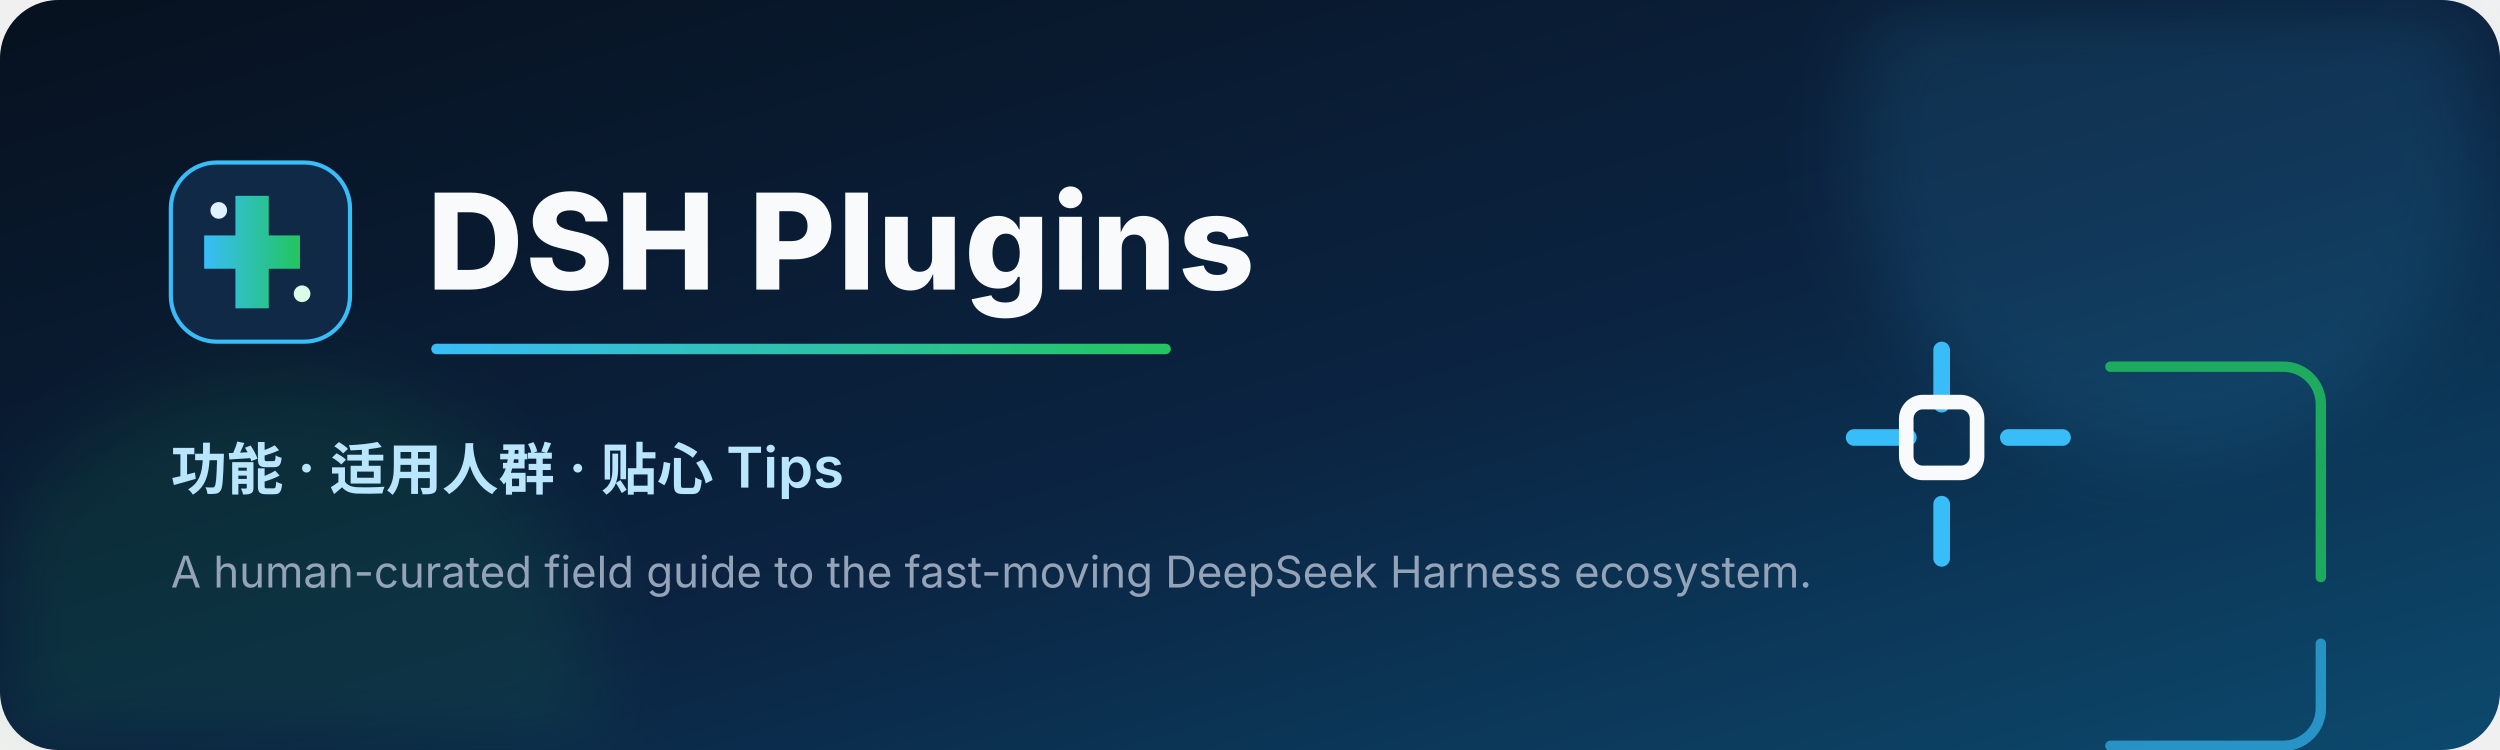
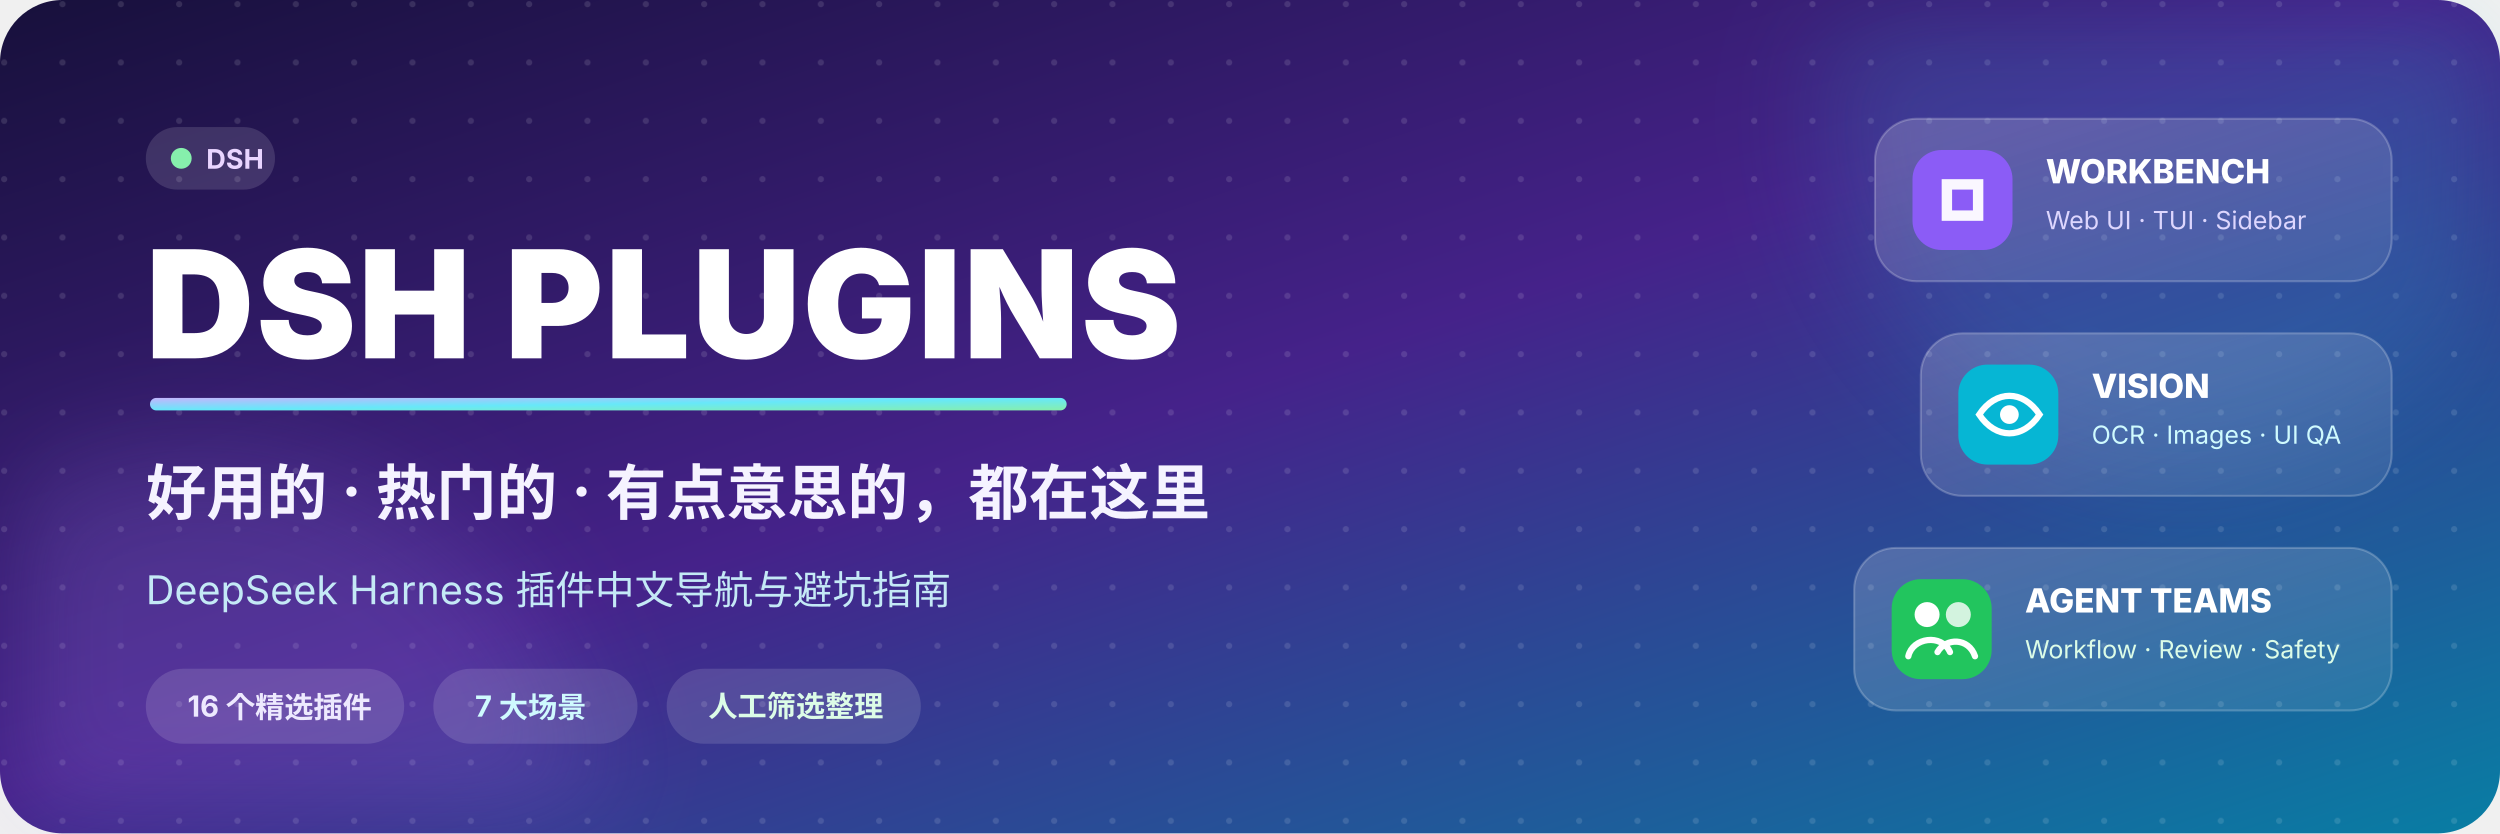
- <svg xmlns="http://www.w3.org/2000/svg" width="1200" height="360" viewBox="0 0 1200 360" role="img" aria-labelledby="title desc">
+ <svg xmlns="http://www.w3.org/2000/svg" width="1200" height="400" viewBox="0 0 1200 400" role="img" aria-labelledby="title desc">
  <defs>
    <linearGradient id="bg" x1="0" y1="0" x2="1" y2="1">
-       <stop offset="0" stop-color="#07111f" />
-       <stop offset="0.55" stop-color="#0b2442" />
-       <stop offset="1" stop-color="#0c4a6e" />
+       <stop offset="0" stop-color="#17103b" />
+       <stop offset="0.48" stop-color="#45228a" />
+       <stop offset="1" stop-color="#087ea4" />
    </linearGradient>
-     <linearGradient id="accent" x1="0" y1="0" x2="1" y2="0">
-       <stop offset="0" stop-color="#38bdf8" />
-       <stop offset="1" stop-color="#22c55e" />
+     <linearGradient id="brand" x1="0" y1="0" x2="1" y2="1">
+       <stop offset="0" stop-color="#c4b5fd" />
+       <stop offset="0.5" stop-color="#67e8f9" />
+       <stop offset="1" stop-color="#86efac" />
    </linearGradient>
-     <filter id="glow" x="-50%" y="-50%" width="200%" height="200%">
-       <feGaussianBlur stdDeviation="18" />
+     <linearGradient id="card" x1="0" y1="0" x2="1" y2="1">
+       <stop offset="0" stop-color="#ffffff" stop-opacity="0.19" />
+       <stop offset="1" stop-color="#ffffff" stop-opacity="0.08" />
+     </linearGradient>
+     <pattern id="dots" width="28" height="28" patternUnits="userSpaceOnUse">
+       <circle cx="2" cy="2" r="1.5" fill="#ffffff" opacity="0.12" />
+     </pattern>
+     <filter id="shadow" x="-30%" y="-30%" width="160%" height="170%">
+       <feDropShadow dx="0" dy="16" stdDeviation="14" flood-color="#09051d" flood-opacity="0.32" />
+     </filter>
+     <filter id="glow" x="-100%" y="-100%" width="300%" height="300%">
+       <feGaussianBlur stdDeviation="28" />
    </filter>
  </defs>
-   <rect width="1200" height="360" rx="28" fill="url(#bg)" />
-   <circle cx="1040" cy="70" r="150" fill="#38bdf8" opacity="0.12" filter="url(#glow)" />
-   <circle cx="135" cy="330" r="150" fill="#22c55e" opacity="0.10" filter="url(#glow)" />
-   <g transform="translate(82 78)">
-     <rect x="0" y="0" width="86" height="86" rx="22" fill="#0f2946" stroke="#38bdf8" stroke-width="2" />
-     <path d="M31 16v19H16v16h15v19h16V51h15V35H47V16z" fill="url(#accent)" />
-     <circle cx="23" cy="23" r="4" fill="#e0f2fe" />
-     <circle cx="63" cy="63" r="4" fill="#dcfce7" />
+   <rect width="1200" height="400" rx="30" fill="url(#bg)" />
+   <rect width="1200" height="400" rx="30" fill="url(#dots)" />
+   <circle cx="1048" cy="54" r="170" fill="#22d3ee" opacity="0.15" filter="url(#glow)" />
+   <circle cx="95" cy="405" r="190" fill="#a78bfa" opacity="0.18" filter="url(#glow)" />
+   <g transform="translate(70 61)">
+     <g>
+       <rect x="0" y="0" width="62" height="30" rx="15" fill="#ffffff" opacity="0.13" />
+       <circle cx="17" cy="15" r="5" fill="#86efac" />
+       <text x="29" y="20" fill="#e9d5ff" font-family="ui-sans-serif, system-ui, -apple-system, 'Segoe UI', sans-serif" font-size="13" font-weight="700">DSH</text>
+     </g>
+     <text x="0" y="111" fill="#ffffff" font-family="ui-sans-serif, system-ui, -apple-system, 'Segoe UI', sans-serif" font-size="72" font-weight="850" letter-spacing="1">DSH PLUGINS</text>
+     <rect x="2" y="130" width="440" height="6" rx="3" fill="url(#brand)" />
+     <text x="0" y="186" fill="#f5f3ff" font-family="ui-sans-serif, system-ui, -apple-system, 'Segoe UI', 'PingFang SC', sans-serif" font-size="29" font-weight="650">好用的 · 热门的 · 有点意思的，都在这里</text>
+     <text x="0" y="229" fill="#c4e9f6" font-family="ui-sans-serif, system-ui, -apple-system, 'Segoe UI', 'PingFang SC', sans-serif" font-size="19">DeepSeek Harness 插件中文导航与避坑指南</text>
+     <g transform="translate(0 260)" font-family="ui-sans-serif, system-ui, -apple-system, 'Segoe UI', 'PingFang SC', sans-serif" font-size="14" font-weight="650">
+       <rect x="0" y="0" width="124" height="36" rx="18" fill="#ffffff" opacity="0.13" />
+       <text x="20" y="23" fill="#ede9fe">16 个精选插件</text>
+       <rect x="138" y="0" width="98" height="36" rx="18" fill="#ffffff" opacity="0.13" />
+       <text x="158" y="23" fill="#cffafe">7 大场景</text>
+       <rect x="250" y="0" width="122" height="36" rx="18" fill="#ffffff" opacity="0.13" />
+       <text x="270" y="23" fill="#dcfce7">人工筛选整理</text>
+     </g>
  </g>
-   <text x="205" y="139" fill="#f8fafc" font-family="ui-sans-serif, system-ui, -apple-system, BlinkMacSystemFont, 'Segoe UI', sans-serif" font-size="64" font-weight="760" letter-spacing="1">DSH Plugins</text>
-   <rect x="207" y="165" width="355" height="5" rx="2.5" fill="url(#accent)" />
-   <text x="82" y="235" fill="#bae6fd" font-family="ui-sans-serif, system-ui, -apple-system, BlinkMacSystemFont, 'Segoe UI', sans-serif" font-size="27" font-weight="560">功能 · 适用人群 · 贴心 Tips</text>
-   <text x="82" y="282" fill="#94a3b8" font-family="ui-sans-serif, system-ui, -apple-system, BlinkMacSystemFont, 'Segoe UI', sans-serif" font-size="21">A human-curated field guide to the fast-moving DeepSeek Harness ecosystem.</text>
-   <g transform="translate(890 168)" fill="none" stroke-linecap="round" stroke-linejoin="round">
-     <path d="M42 0v26M42 74v26M0 42h26M74 42h26" stroke="#38bdf8" stroke-width="8" />
-     <rect x="25" y="25" width="34" height="34" rx="8" stroke="#f8fafc" stroke-width="7" />
-     <path d="M123 8h83a18 18 0 0 1 18 18v83" stroke="#22c55e" stroke-width="5" opacity="0.8" />
-     <path d="M224 141v31a18 18 0 0 1-18 18h-83" stroke="#38bdf8" stroke-width="5" opacity="0.65" />
-   </g>
+   <rect x="900" y="57" width="248" height="78" rx="20" fill="url(#card)" stroke="#ffffff" stroke-opacity="0.22" />
+   <rect x="918" y="72" width="48" height="48" rx="14" fill="#8b5cf6" />
+   <path d="M932 86h20v20h-20zM937 91v10h10V91z" fill="#ffffff" fill-rule="evenodd" opacity="0.95" />
+   <text x="982" y="88" fill="#ffffff" font-family="ui-sans-serif, system-ui, -apple-system, 'Segoe UI', sans-serif" font-size="16" font-weight="800">WORKBENCH</text>
+   <text x="982" y="110" fill="#ddd6fe" font-family="ui-sans-serif, system-ui, -apple-system, 'Segoe UI', sans-serif" font-size="12">Web UI · TUI · Sidebar</text>
+   <rect x="922" y="160" width="226" height="78" rx="20" fill="url(#card)" stroke="#ffffff" stroke-opacity="0.22" />
+   <rect x="940" y="175" width="48" height="48" rx="14" fill="#06b6d4" />
+   <path d="M950 199c8-12 21-12 29 0-8 12-21 12-29 0z" fill="none" stroke="#ffffff" stroke-width="3" />
+   <circle cx="964.5" cy="199" r="4.5" fill="#ffffff" />
+   <text x="1004" y="191" fill="#ffffff" font-family="ui-sans-serif, system-ui, -apple-system, 'Segoe UI', sans-serif" font-size="16" font-weight="800">VISION</text>
+   <text x="1004" y="213" fill="#cffafe" font-family="ui-sans-serif, system-ui, -apple-system, 'Segoe UI', sans-serif" font-size="12">OCR · Images · UI QA</text>
+   <rect x="890" y="263" width="258" height="78" rx="20" fill="url(#card)" stroke="#ffffff" stroke-opacity="0.22" />
+   <rect x="908" y="278" width="48" height="48" rx="14" fill="#22c55e" />
+   <circle cx="925" cy="295" r="6" fill="#ffffff" />
+   <circle cx="940" cy="295" r="6" fill="#ffffff" opacity="0.8" />
+   <path d="M916 315c2-9 16-11 20-2M930 313c4-7 15-7 18 2" fill="none" stroke="#ffffff" stroke-width="3" stroke-linecap="round" />
+   <text x="972" y="294" fill="#ffffff" font-family="ui-sans-serif, system-ui, -apple-system, 'Segoe UI', sans-serif" font-size="16" font-weight="800">AGENT TEAMS</text>
+   <text x="972" y="316" fill="#dcfce7" font-family="ui-sans-serif, system-ui, -apple-system, 'Segoe UI', sans-serif" font-size="12">Workflow · Review · Safety</text>
</svg>
